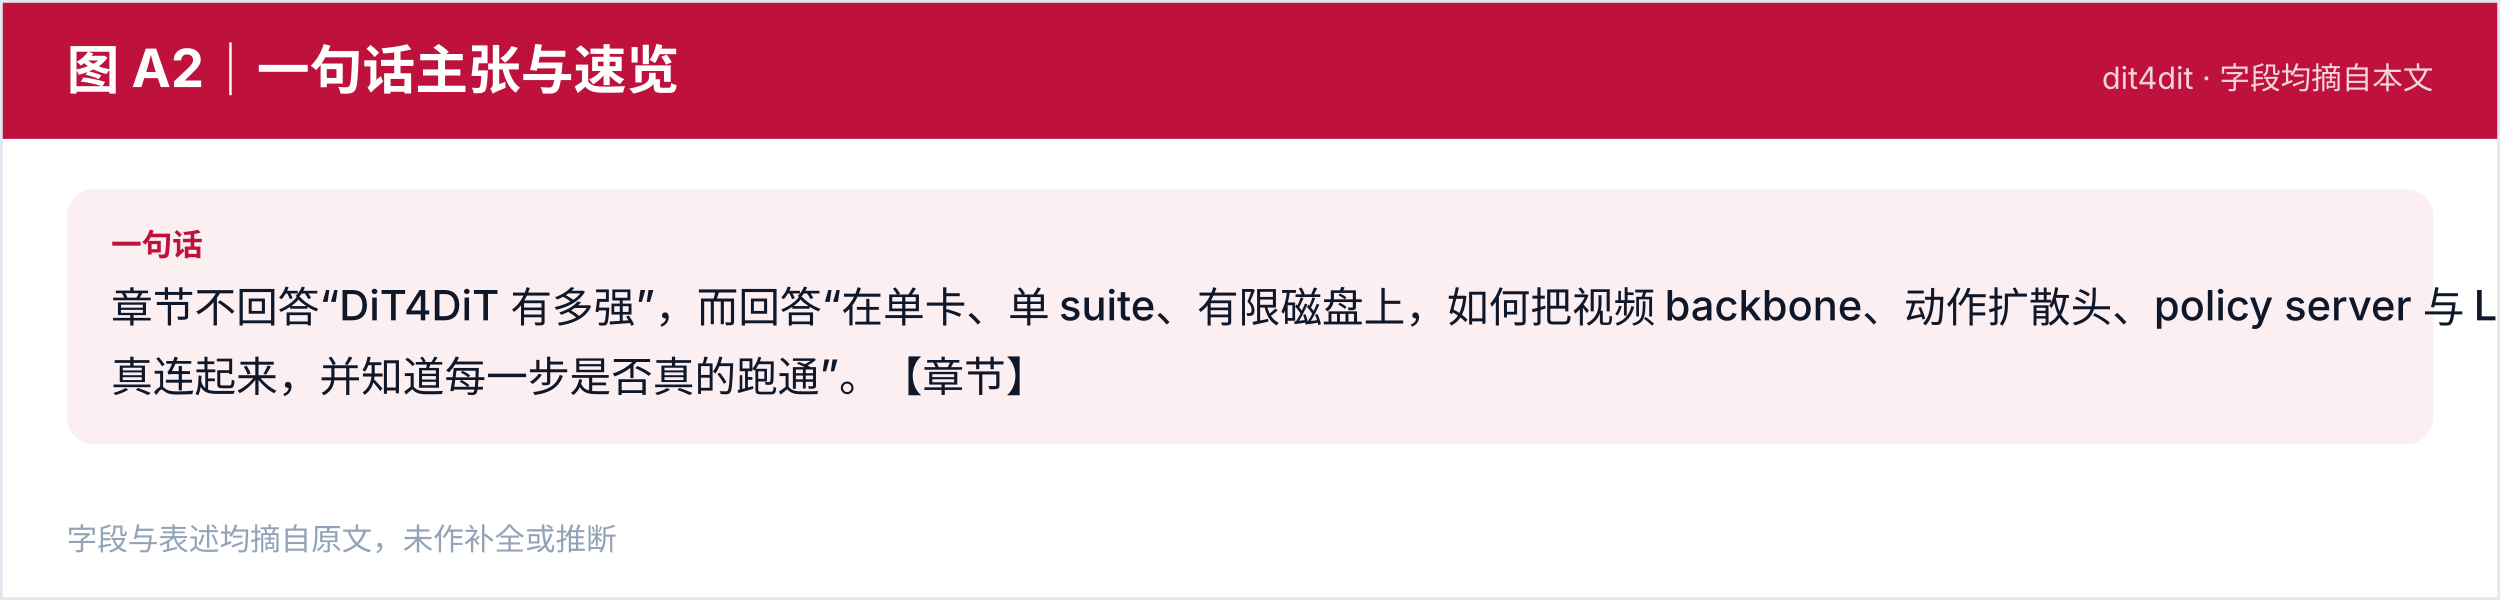
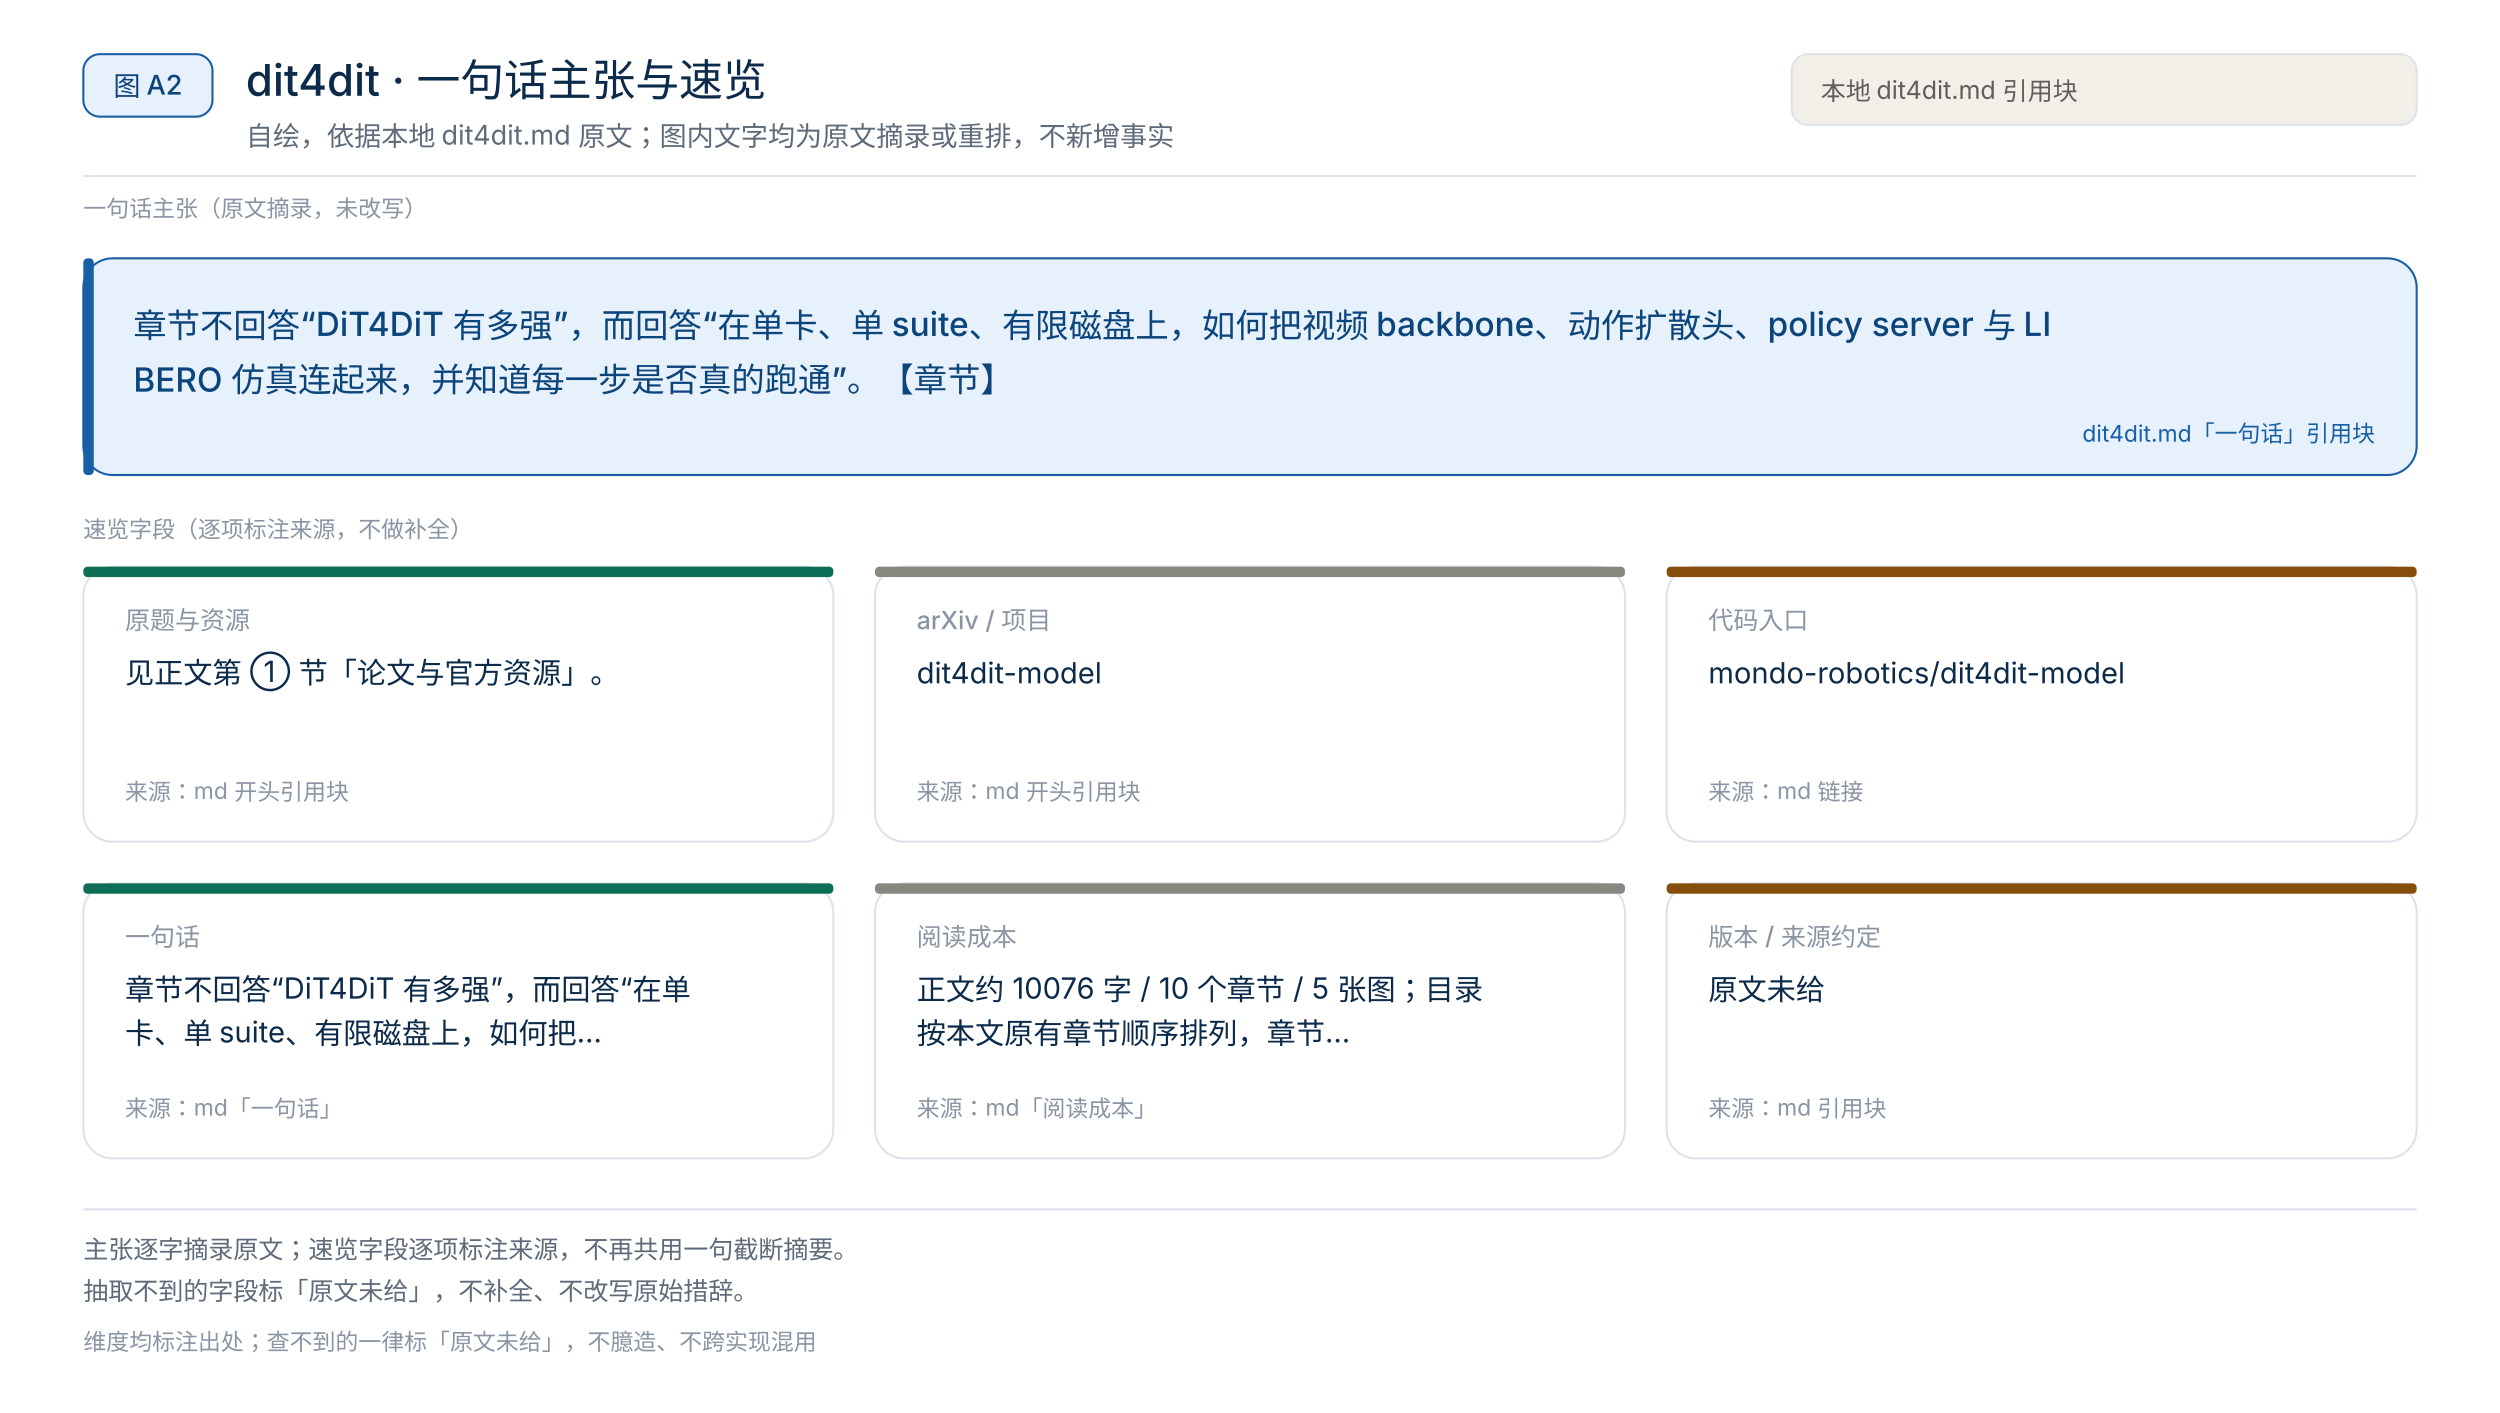
- <svg xmlns="http://www.w3.org/2000/svg" viewBox="0 0 900 216" width="900" height="216" font-family="PingFang SC, -apple-system, BlinkMacSystemFont, Microsoft YaHei, sans-serif">
-   <rect width="900" height="216" fill="#ffffff" />
-   <rect x="0" y="0" width="900" height="50" fill="#be123c" />
-   <text x="24" y="32" font-size="19" fill="#ffffff" font-weight="700" text-anchor="start">图 A2｜一句话主张与速览</text>
-   <text x="876" y="32" font-size="11" fill="#ffffff" font-weight="400" text-anchor="end" opacity="0.82">dit4dit · 字段均摘自本文</text>
-   <rect x="24" y="68" width="852" height="92" rx="10" fill="#be123c" opacity="0.07" />
-   <text x="40" y="92" font-size="11" fill="#be123c" font-weight="700" text-anchor="start">一句话</text>
-   <text x="40" y="116" font-size="15" fill="#0f172a" font-weight="500" text-anchor="start">章节不回答“DiT4DiT 有多强”，而回答“在单卡、单 suite、有限磁盘上，如何把视频 backbone、动作扩散头、policy server 与 LIBERO 仿</text>
-   <text x="40" y="141" font-size="15" fill="#0f172a" font-weight="500" text-anchor="start">真连起来，并知道每一步是否真的跑通”。【章节】</text>
-   <text x="24" y="198" font-size="11" fill="#94a3b8" font-weight="400" text-anchor="start">字段与表述均摘自原文，未作补全或推断</text>
-   <rect x="0.5" y="0.5" width="899" height="215" fill="none" stroke="#e2e8f0" />
+ <svg xmlns="http://www.w3.org/2000/svg" width="1200" height="678" viewBox="0 0 1200 678" role="img">
+   <defs>
+     <marker id="arrow" viewBox="0 0 10 10" refX="8" refY="5" markerWidth="6" markerHeight="6" orient="auto-start-reverse">
+       <path d="M2 1L8 5L2 9" fill="none" stroke="#185FA5" stroke-width="1.6" stroke-linecap="round" stroke-linejoin="round" />
+     </marker>
+   </defs>
+   <rect x="0" y="0" width="1200" height="678" rx="0" fill="#FFFFFF" stroke="#FFFFFF" stroke-width="1" />
+   <text x="118" y="46" font-family="-apple-system,BlinkMacSystemFont,'PingFang SC','Microsoft YaHei',sans-serif" font-size="21" font-weight="500" fill="#0C2B4A" text-anchor="start">dit4dit · 一句话主张与速览</text>
+   <text x="118" y="70" font-family="-apple-system,BlinkMacSystemFont,'PingFang SC','Microsoft YaHei',sans-serif" font-size="13" font-weight="400" fill="#5F6B7A" text-anchor="start">自绘，依据本地 dit4dit.md 原文；图内文字均为原文摘录或重排，不新增事实</text>
+   <rect x="40" y="84" width="1120" height="1" rx="0" fill="#DDE3EC" stroke="#DDE3EC" stroke-width="0" />
+   <rect x="860" y="26" width="300" height="34" rx="8" fill="#F1EFE8" stroke="#DDE3EC" stroke-width="1" />
+   <text x="874" y="48" font-family="-apple-system,BlinkMacSystemFont,'PingFang SC','Microsoft YaHei',sans-serif" font-size="12" font-weight="400" fill="#5F5E5A" text-anchor="start">本地 dit4dit.md 引用块</text>
+   <rect x="40" y="26" width="62" height="30" rx="8" fill="#E6F1FB" stroke="#185FA5" stroke-width="1" />
+   <text x="71" y="46" font-family="-apple-system,BlinkMacSystemFont,'PingFang SC','Microsoft YaHei',sans-serif" font-size="13" font-weight="500" fill="#0C447C" text-anchor="middle">图 A2</text>
+   <text x="40" y="104" font-family="-apple-system,BlinkMacSystemFont,'PingFang SC','Microsoft YaHei',sans-serif" font-size="11" font-weight="400" fill="#8A94A3" text-anchor="start">一句话主张（原文摘录，未改写）</text>
+   <rect x="40" y="124" width="1120" height="104" rx="14" fill="#E6F1FB" stroke="#185FA5" stroke-width="1" />
+   <rect x="40" y="124" width="5" height="104" rx="2" fill="#185FA5" stroke="#185FA5" stroke-width="0" />
+   <text x="64" y="162" font-family="-apple-system,BlinkMacSystemFont,'PingFang SC','Microsoft YaHei',sans-serif" font-size="16" font-weight="500" fill="#0C447C" text-anchor="start">章节不回答“DiT4DiT 有多强”，而回答“在单卡、单 suite、有限磁盘上，如何把视频 backbone、动作扩散头、policy server 与 LI</text>
+   <text x="64" y="188" font-family="-apple-system,BlinkMacSystemFont,'PingFang SC','Microsoft YaHei',sans-serif" font-size="16" font-weight="500" fill="#0C447C" text-anchor="start">BERO 仿真连起来，并知道每一步是否真的跑通”。【章节】</text>
+   <text x="1140" y="212" font-family="-apple-system,BlinkMacSystemFont,'PingFang SC','Microsoft YaHei',sans-serif" font-size="11" font-weight="400" fill="#185FA5" text-anchor="end">dit4dit.md「一句话」引用块</text>
+   <text x="40" y="258" font-family="-apple-system,BlinkMacSystemFont,'PingFang SC','Microsoft YaHei',sans-serif" font-size="11" font-weight="400" fill="#8A94A3" text-anchor="start">速览字段（逐项标注来源，不做补全）</text>
+   <rect x="40" y="272" width="360" height="132" rx="14" fill="#FFFFFF" stroke="#DDE3EC" stroke-width="1" />
+   <rect x="40" y="272" width="360" height="5" rx="2" fill="#0F6E56" stroke="#0F6E56" stroke-width="0" />
+   <text x="60" y="302" font-family="-apple-system,BlinkMacSystemFont,'PingFang SC','Microsoft YaHei',sans-serif" font-size="12" font-weight="500" fill="#8A94A3" text-anchor="start">原题与资源</text>
+   <text x="60" y="328" font-family="-apple-system,BlinkMacSystemFont,'PingFang SC','Microsoft YaHei',sans-serif" font-size="14" font-weight="400" fill="#0C2B4A" text-anchor="start">见正文第 ① 节「论文与官方资源」。</text>
+   <text x="60" y="384" font-family="-apple-system,BlinkMacSystemFont,'PingFang SC','Microsoft YaHei',sans-serif" font-size="11" font-weight="400" fill="#8A94A3" text-anchor="start">来源：md 开头引用块</text>
+   <rect x="420" y="272" width="360" height="132" rx="14" fill="#FFFFFF" stroke="#DDE3EC" stroke-width="1" />
+   <rect x="420" y="272" width="360" height="5" rx="2" fill="#888780" stroke="#888780" stroke-width="0" />
+   <text x="440" y="302" font-family="-apple-system,BlinkMacSystemFont,'PingFang SC','Microsoft YaHei',sans-serif" font-size="12" font-weight="500" fill="#8A94A3" text-anchor="start">arXiv / 项目</text>
+   <text x="440" y="328" font-family="-apple-system,BlinkMacSystemFont,'PingFang SC','Microsoft YaHei',sans-serif" font-size="14" font-weight="400" fill="#0C2B4A" text-anchor="start">dit4dit-model</text>
+   <text x="440" y="384" font-family="-apple-system,BlinkMacSystemFont,'PingFang SC','Microsoft YaHei',sans-serif" font-size="11" font-weight="400" fill="#8A94A3" text-anchor="start">来源：md 开头引用块</text>
+   <rect x="800" y="272" width="360" height="132" rx="14" fill="#FFFFFF" stroke="#DDE3EC" stroke-width="1" />
+   <rect x="800" y="272" width="360" height="5" rx="2" fill="#854F0B" stroke="#854F0B" stroke-width="0" />
+   <text x="820" y="302" font-family="-apple-system,BlinkMacSystemFont,'PingFang SC','Microsoft YaHei',sans-serif" font-size="12" font-weight="500" fill="#8A94A3" text-anchor="start">代码入口</text>
+   <text x="820" y="328" font-family="-apple-system,BlinkMacSystemFont,'PingFang SC','Microsoft YaHei',sans-serif" font-size="14" font-weight="400" fill="#0C2B4A" text-anchor="start">mondo-robotics/dit4dit-model</text>
+   <text x="820" y="384" font-family="-apple-system,BlinkMacSystemFont,'PingFang SC','Microsoft YaHei',sans-serif" font-size="11" font-weight="400" fill="#8A94A3" text-anchor="start">来源：md 链接</text>
+   <rect x="40" y="424" width="360" height="132" rx="14" fill="#FFFFFF" stroke="#DDE3EC" stroke-width="1" />
+   <rect x="40" y="424" width="360" height="5" rx="2" fill="#0F6E56" stroke="#0F6E56" stroke-width="0" />
+   <text x="60" y="454" font-family="-apple-system,BlinkMacSystemFont,'PingFang SC','Microsoft YaHei',sans-serif" font-size="12" font-weight="500" fill="#8A94A3" text-anchor="start">一句话</text>
+   <text x="60" y="480" font-family="-apple-system,BlinkMacSystemFont,'PingFang SC','Microsoft YaHei',sans-serif" font-size="14" font-weight="400" fill="#0C2B4A" text-anchor="start">章节不回答“DiT4DiT 有多强”，而回答“在单</text>
+   <text x="60" y="501" font-family="-apple-system,BlinkMacSystemFont,'PingFang SC','Microsoft YaHei',sans-serif" font-size="14" font-weight="400" fill="#0C2B4A" text-anchor="start">卡、单 suite、有限磁盘上，如何把…</text>
+   <text x="60" y="536" font-family="-apple-system,BlinkMacSystemFont,'PingFang SC','Microsoft YaHei',sans-serif" font-size="11" font-weight="400" fill="#8A94A3" text-anchor="start">来源：md「一句话」</text>
+   <rect x="420" y="424" width="360" height="132" rx="14" fill="#FFFFFF" stroke="#DDE3EC" stroke-width="1" />
+   <rect x="420" y="424" width="360" height="5" rx="2" fill="#888780" stroke="#888780" stroke-width="0" />
+   <text x="440" y="454" font-family="-apple-system,BlinkMacSystemFont,'PingFang SC','Microsoft YaHei',sans-serif" font-size="12" font-weight="500" fill="#8A94A3" text-anchor="start">阅读成本</text>
+   <text x="440" y="480" font-family="-apple-system,BlinkMacSystemFont,'PingFang SC','Microsoft YaHei',sans-serif" font-size="14" font-weight="400" fill="#0C2B4A" text-anchor="start">正文约 10076 字 / 10 个章节 / 5 张图；目录</text>
+   <text x="440" y="501" font-family="-apple-system,BlinkMacSystemFont,'PingFang SC','Microsoft YaHei',sans-serif" font-size="14" font-weight="400" fill="#0C2B4A" text-anchor="start">按本文原有章节顺序排列，章节…</text>
+   <text x="440" y="536" font-family="-apple-system,BlinkMacSystemFont,'PingFang SC','Microsoft YaHei',sans-serif" font-size="11" font-weight="400" fill="#8A94A3" text-anchor="start">来源：md「阅读成本」</text>
+   <rect x="800" y="424" width="360" height="132" rx="14" fill="#FFFFFF" stroke="#DDE3EC" stroke-width="1" />
+   <rect x="800" y="424" width="360" height="5" rx="2" fill="#854F0B" stroke="#854F0B" stroke-width="0" />
+   <text x="820" y="454" font-family="-apple-system,BlinkMacSystemFont,'PingFang SC','Microsoft YaHei',sans-serif" font-size="12" font-weight="500" fill="#8A94A3" text-anchor="start">版本 / 来源约定</text>
+   <text x="820" y="480" font-family="-apple-system,BlinkMacSystemFont,'PingFang SC','Microsoft YaHei',sans-serif" font-size="14" font-weight="400" fill="#0C2B4A" text-anchor="start">原文未给</text>
+   <text x="820" y="536" font-family="-apple-system,BlinkMacSystemFont,'PingFang SC','Microsoft YaHei',sans-serif" font-size="11" font-weight="400" fill="#8A94A3" text-anchor="start">来源：md 引用块</text>
+   <rect x="40" y="580" width="1120" height="1" rx="0" fill="#DDE3EC" stroke="#DDE3EC" stroke-width="0" />
+   <text x="40" y="604" font-family="-apple-system,BlinkMacSystemFont,'PingFang SC','Microsoft YaHei',sans-serif" font-size="12" font-weight="400" fill="#5F6B7A" text-anchor="start">主张逐字摘录原文；速览字段逐项标注来源，不再共用一句截断摘要。</text>
+   <text x="40" y="624" font-family="-apple-system,BlinkMacSystemFont,'PingFang SC','Microsoft YaHei',sans-serif" font-size="12" font-weight="400" fill="#5F6B7A" text-anchor="start">抽取不到的字段标「原文未给」，不补全、不改写原始措辞。</text>
+   <text x="40" y="648" font-family="-apple-system,BlinkMacSystemFont,'PingFang SC','Microsoft YaHei',sans-serif" font-size="11" font-weight="400" fill="#8A94A3" text-anchor="start">维度均标注出处；查不到的一律标「原文未给」，不臆造、不跨实现混用</text>
</svg>
